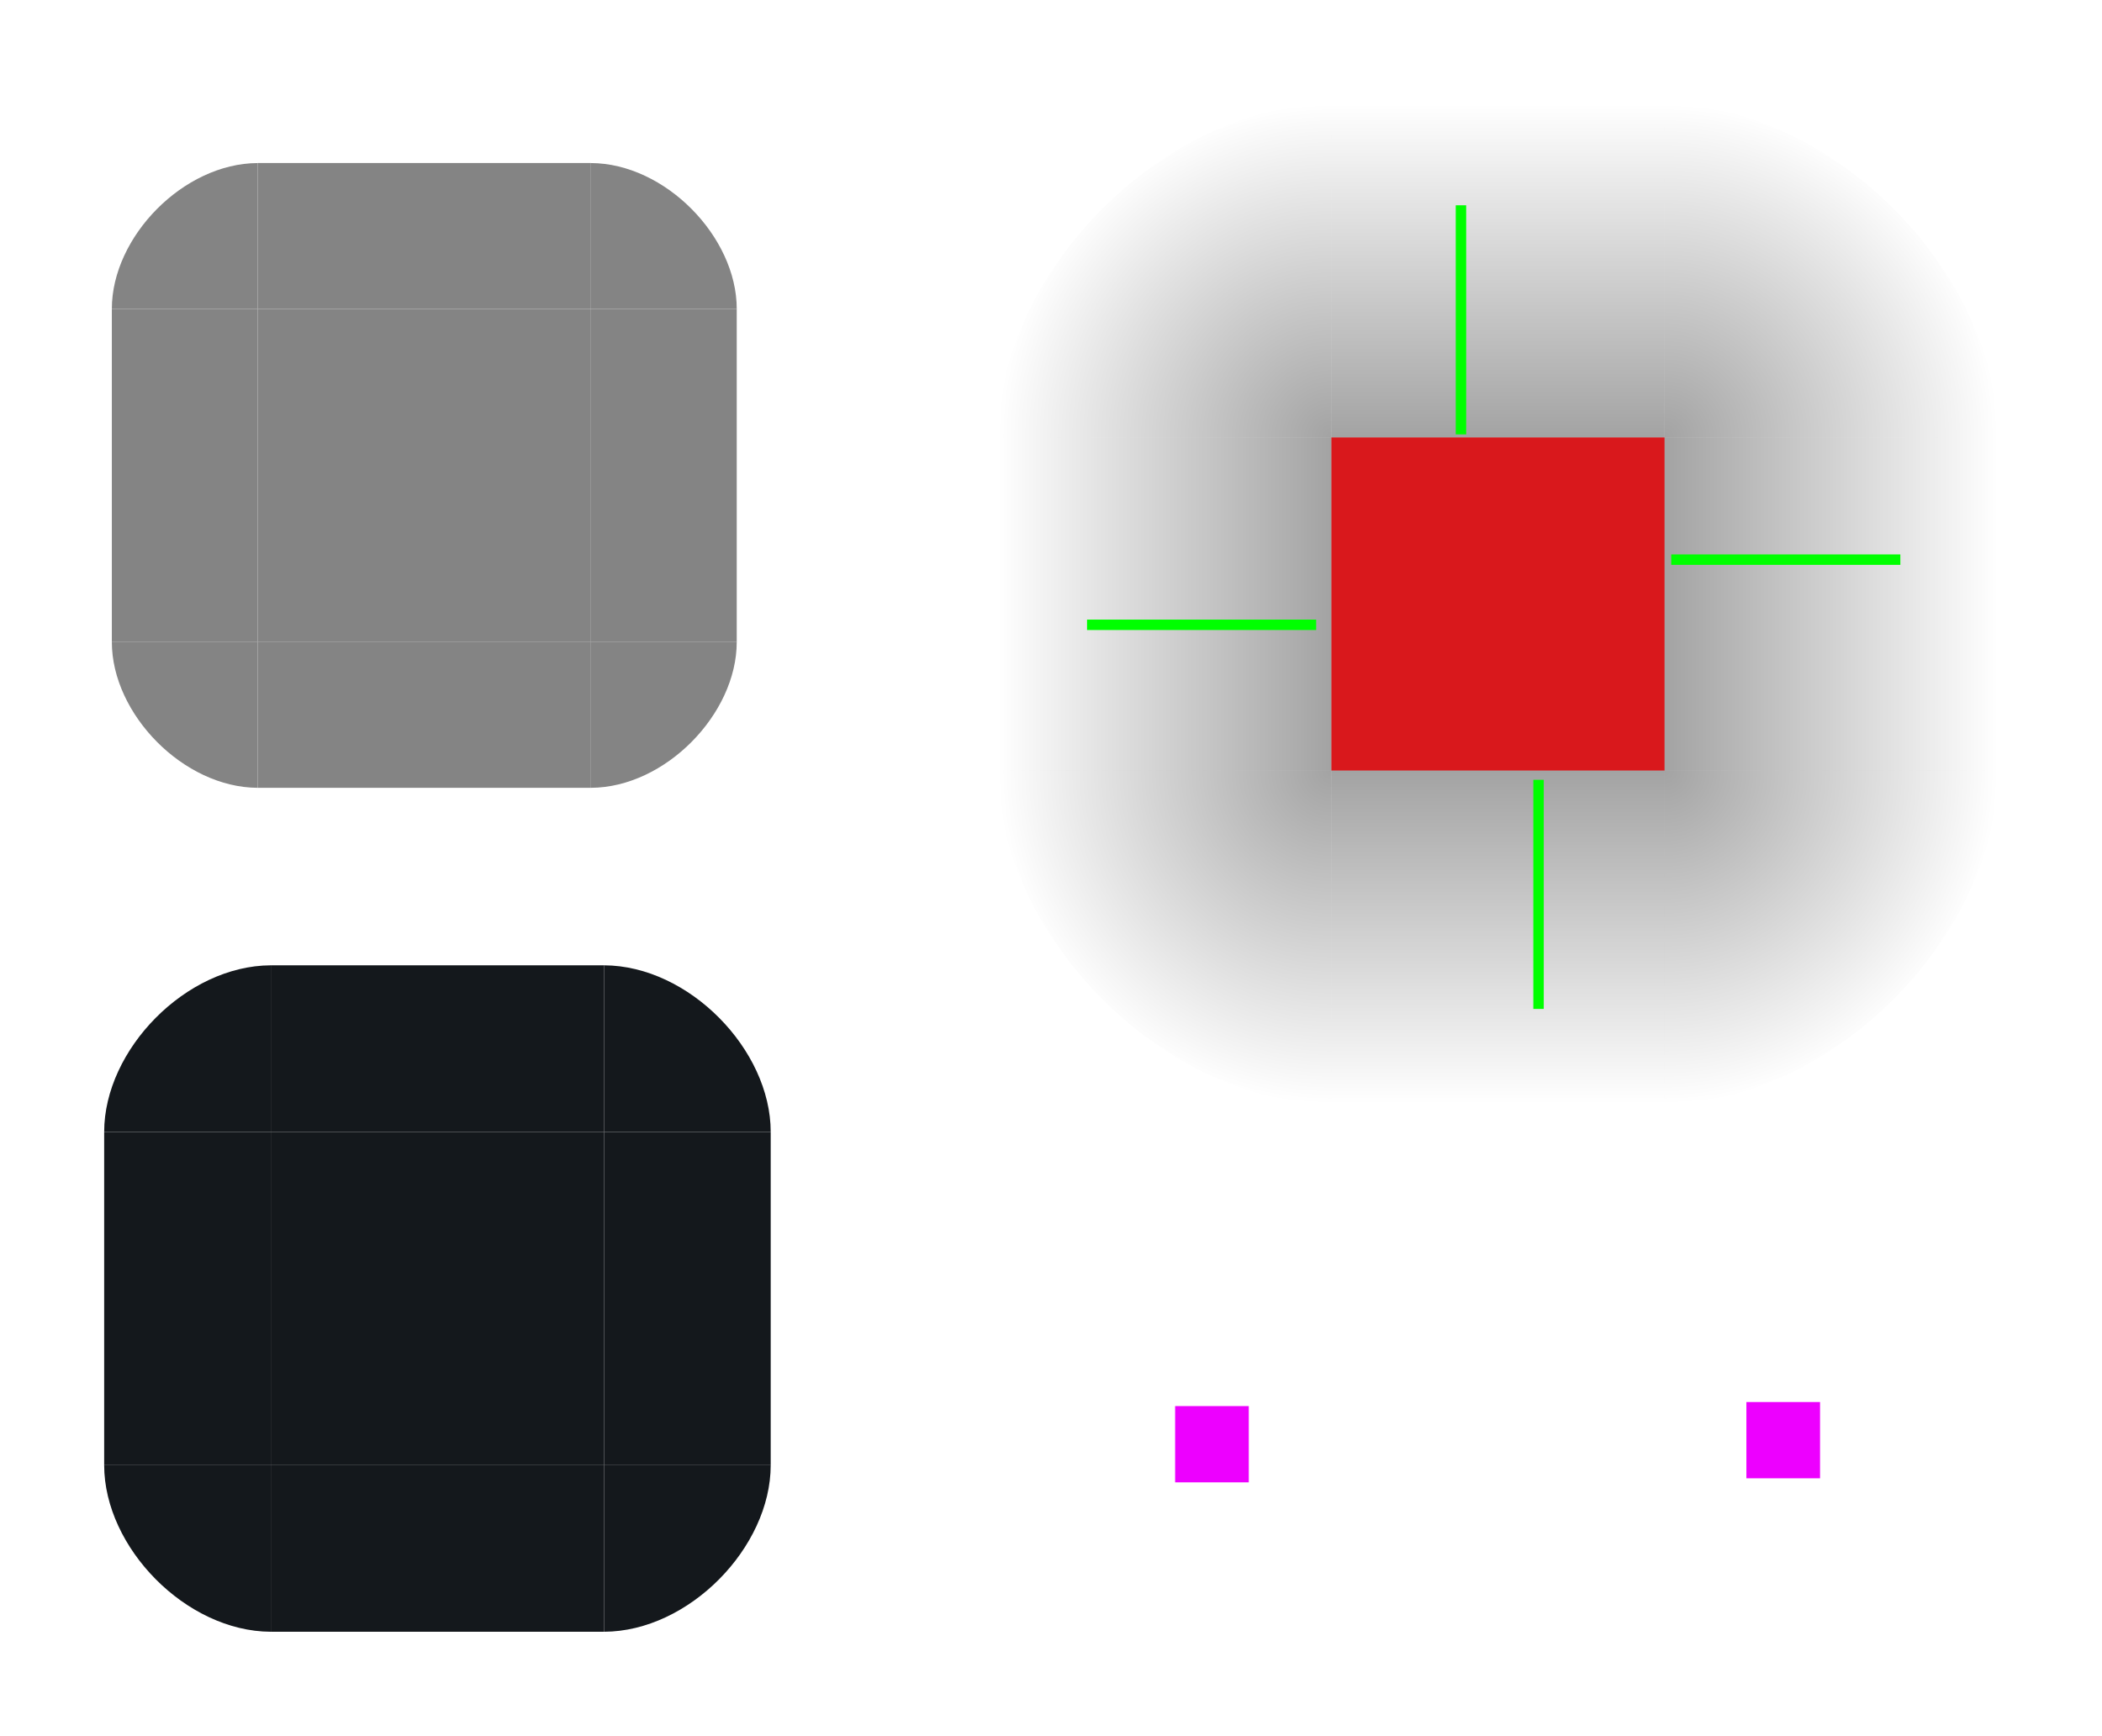
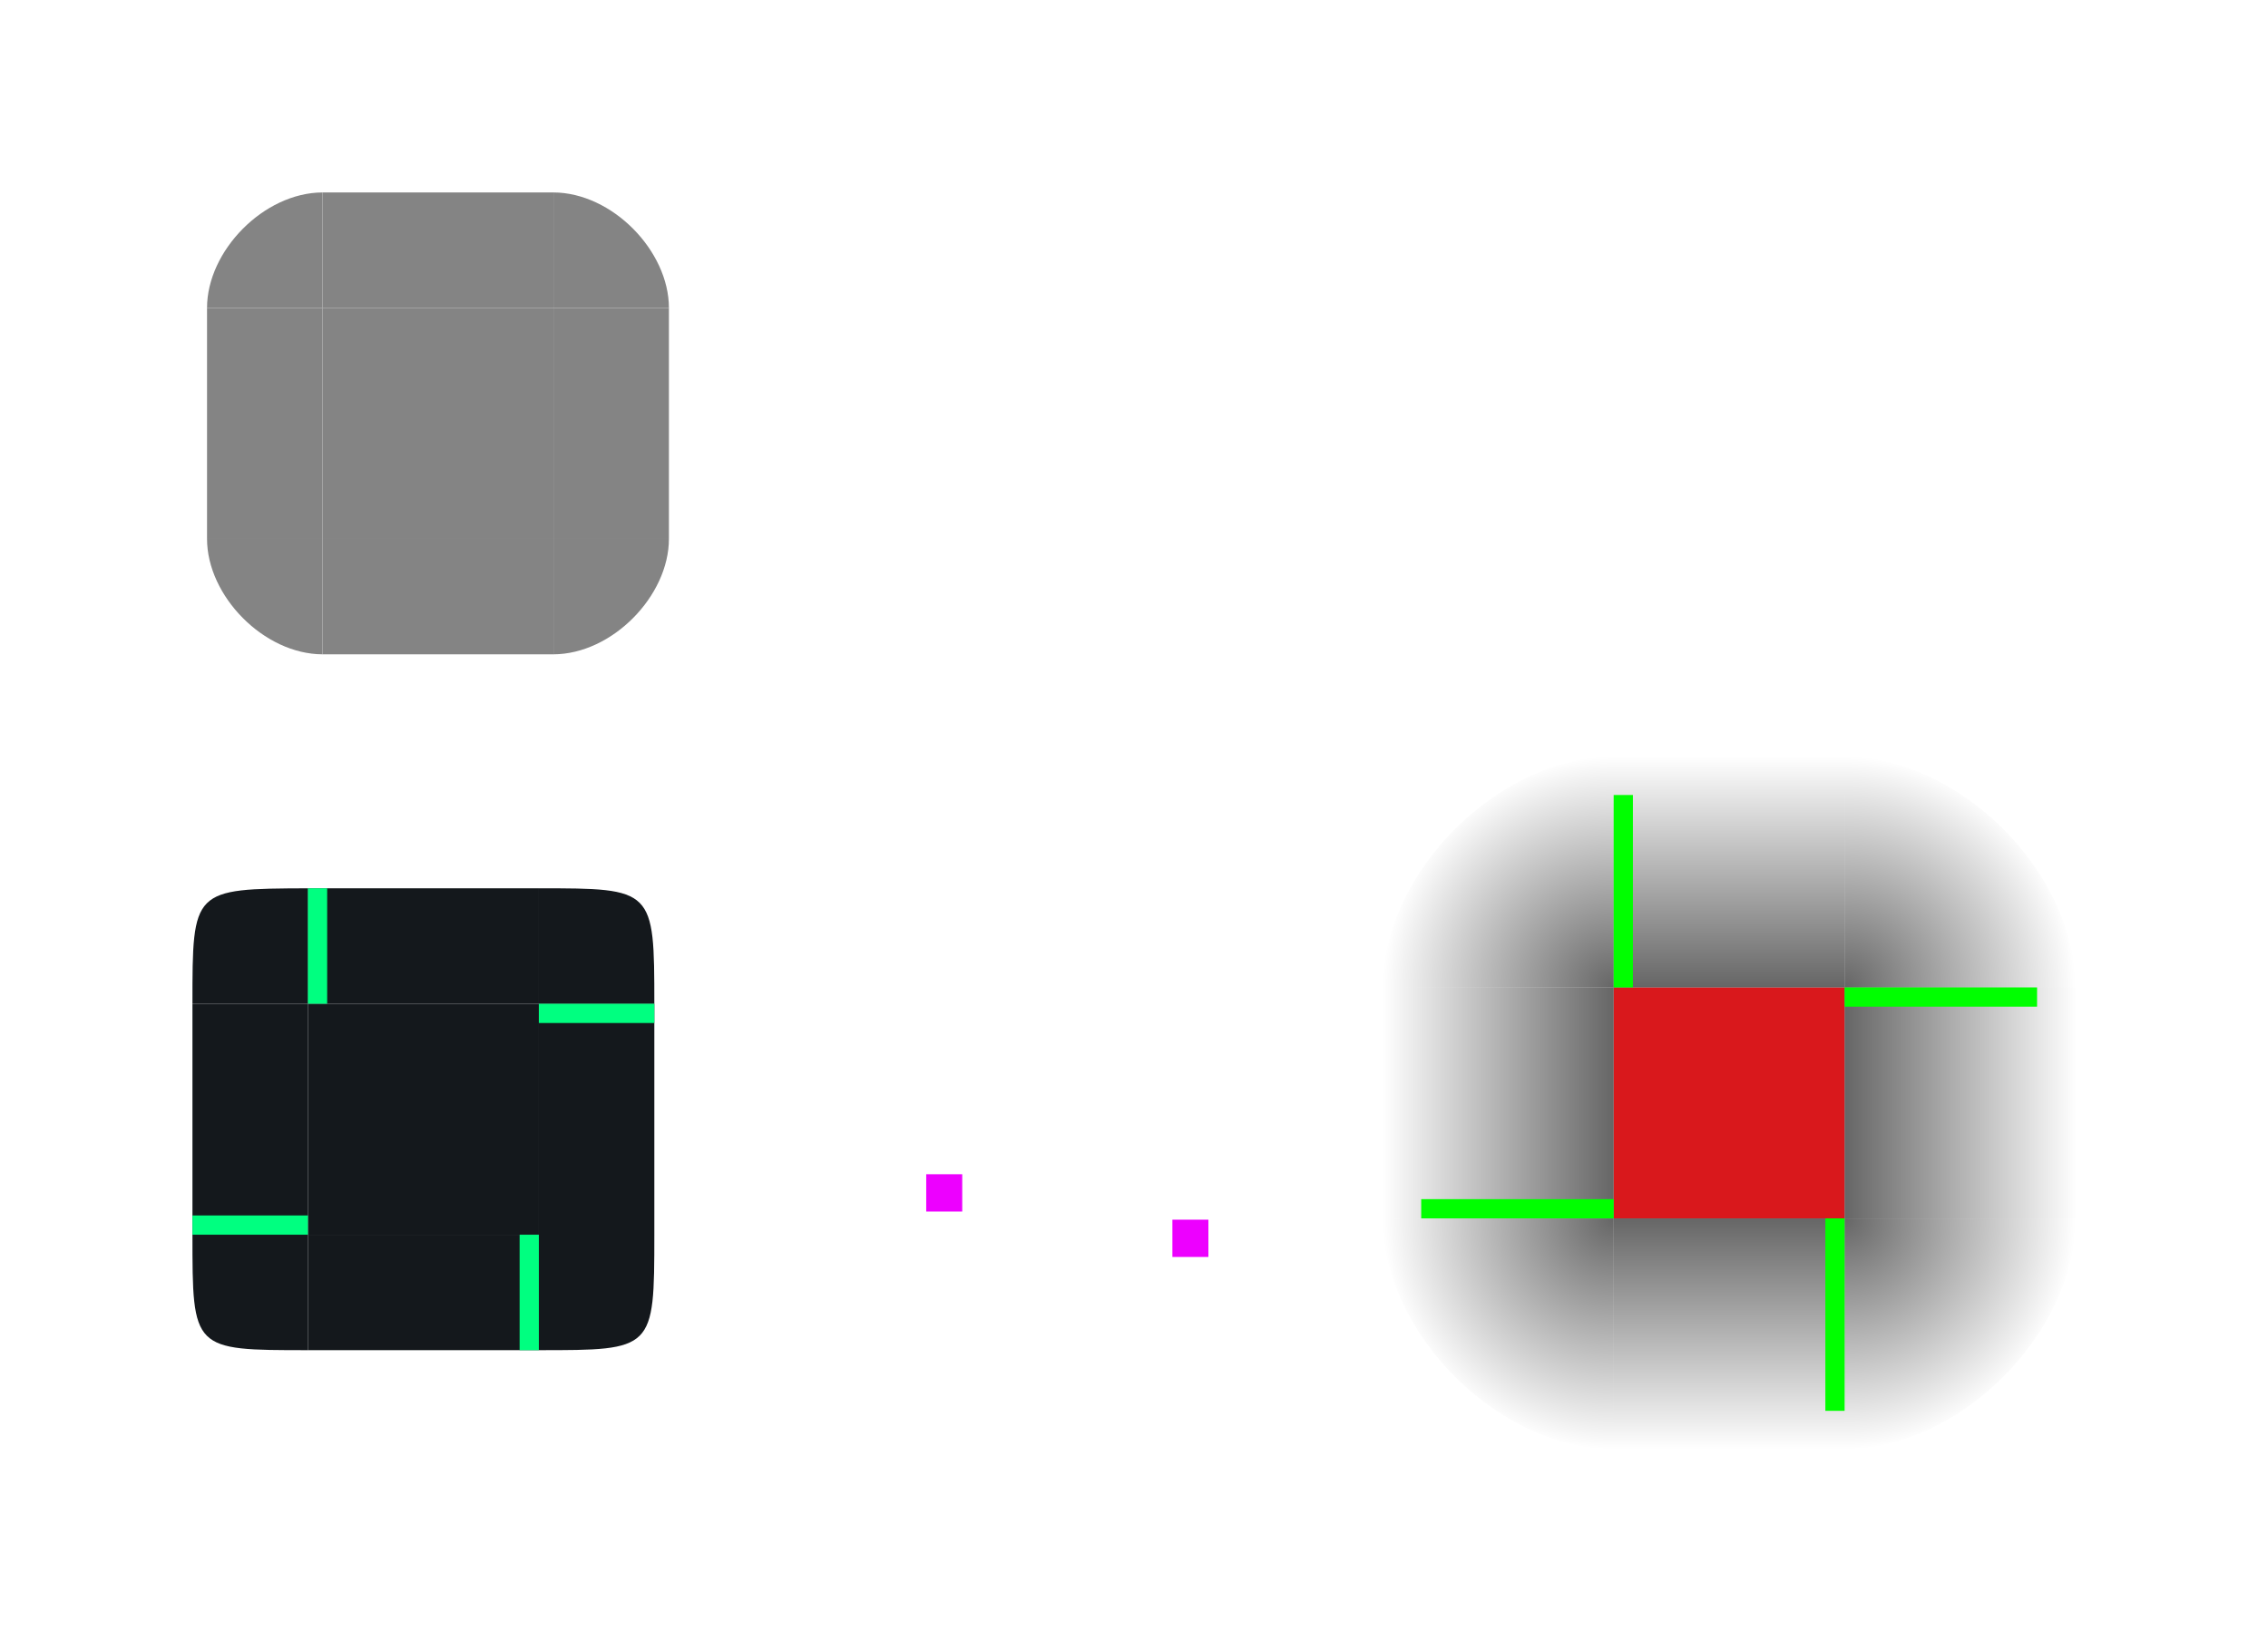
- <svg xmlns="http://www.w3.org/2000/svg" xmlns:ns1="http://www.openswatchbook.org/uri/2009/osb" xmlns:xlink="http://www.w3.org/1999/xlink" width="201.828" height="166.7" viewBox="0 0 53.4 44.106" version="1.1" id="svg8">
+ <svg xmlns="http://www.w3.org/2000/svg" xmlns:ns1="http://www.openswatchbook.org/uri/2009/osb" xmlns:xlink="http://www.w3.org/1999/xlink" width="117.848" height="85.31" viewBox="0 0 117.848 85.31" version="1.1" id="svg8">
  <defs id="defs2">
-     <linearGradient id="mask" ns1:paint="solid">
-       <stop style="stop-color:#848484;stop-opacity:1;" offset="0" id="stop1636" />
+     <linearGradient id="linearGradient2607">
+       <stop style="stop-color:#000000;stop-opacity:0.6" offset="0" id="stop2603" />
+       <stop style="stop-color:#020000;stop-opacity:0" offset="1" id="stop2605" />
+     </linearGradient>
+     <linearGradient id="linearGradient2601">
+       <stop style="stop-color:#000000;stop-opacity:0.6" offset="0" id="stop2597" />
+       <stop style="stop-color:#020000;stop-opacity:0" offset="1" id="stop2599" />
+     </linearGradient>
+     <linearGradient id="linearGradient2595">
+       <stop style="stop-color:#000000;stop-opacity:0.601" offset="0" id="stop2591" />
+       <stop style="stop-color:#000000;stop-opacity:0" offset="1" id="stop2593" />
+     </linearGradient>
+     <linearGradient id="linearGradient2589">
+       <stop style="stop-color:#000000;stop-opacity:0.601" offset="0" id="stop2585" />
+       <stop style="stop-color:#020000;stop-opacity:0" offset="1" id="stop2587" />
+     </linearGradient>
+     <linearGradient ns1:paint="solid" id="mask">
+       <stop id="stop1636" offset="0" style="stop-color:#848484;stop-opacity:1;" />
    </linearGradient>
    <linearGradient id="linearGradient1784">
-       <stop style="stop-color:#000000;stop-opacity:0.361" offset="0" id="stop1780" />
-       <stop style="stop-color:#020000;stop-opacity:0" offset="1" id="stop1782" />
+       <stop id="stop1780" offset="0" style="stop-color:#000000;stop-opacity:0.6" />
+       <stop id="stop1782" offset="1" style="stop-color:#020000;stop-opacity:0" />
    </linearGradient>
    <linearGradient id="linearGradient1774">
-       <stop style="stop-color:#000000;stop-opacity:0.361" offset="0" id="stop1770" />
-       <stop style="stop-color:#000000;stop-opacity:0" offset="1" id="stop1772" />
+       <stop id="stop1770" offset="0" style="stop-color:#000000;stop-opacity:0.601" />
+       <stop id="stop1772" offset="1" style="stop-color:#000000;stop-opacity:0" />
    </linearGradient>
    <linearGradient id="linearGradient1768">
-       <stop style="stop-color:#000000;stop-opacity:0.361" offset="0" id="stop1764" />
-       <stop style="stop-color:#000000;stop-opacity:0" offset="1" id="stop1766" />
+       <stop id="stop1764" offset="0" style="stop-color:#000000;stop-opacity:0.6" />
+       <stop id="stop1766" offset="1" style="stop-color:#000000;stop-opacity:0" />
    </linearGradient>
    <linearGradient id="linearGradient1590">
-       <stop id="stop1586" offset="0" style="stop-color:#000000;stop-opacity:0.361" />
-       <stop id="stop1588" offset="1" style="stop-color:#000000;stop-opacity:0" />
+       <stop style="stop-color:#000000;stop-opacity:0.6" offset="0" id="stop1586" />
+       <stop style="stop-color:#000000;stop-opacity:0" offset="1" id="stop1588" />
    </linearGradient>
-     <linearGradient ns1:paint="solid" id="background">
-       <stop id="stop1518" offset="0" style="stop-color:#14181c;stop-opacity:1;" />
+     <linearGradient id="background" ns1:paint="solid">
+       <stop style="stop-color:#14181c;stop-opacity:1;" offset="0" id="stop1518" />
    </linearGradient>
-     <linearGradient gradientUnits="userSpaceOnUse" y2="221.953" x2="26.741" y1="221.953" x1="18.274" id="linearGradient1522" xlink:href="#background" />
-     <linearGradient gradientUnits="userSpaceOnUse" y2="216.661" x2="28.857" y1="216.661" x1="26.741" id="linearGradient1528" xlink:href="#background" gradientTransform="matrix(2,0,0,1.999997,-26.74056,-217.7188)" />
-     <linearGradient gradientUnits="userSpaceOnUse" y2="-17.216" x2="226.186" y1="-17.216" x1="217.719" id="linearGradient1532" xlink:href="#background" gradientTransform="matrix(1,0,0,2,2.6246093e-6,18.2739)" />
-     <linearGradient gradientUnits="userSpaceOnUse" y2="227.244" x2="26.741" y1="227.244" x1="18.274" id="linearGradient1536" xlink:href="#background" gradientTransform="matrix(1,0,0,2,1.5682178e-6,-226.1861)" />
-     <linearGradient gradientUnits="userSpaceOnUse" y2="-27.799" x2="226.186" y1="-27.799" x1="217.719" id="linearGradient1560" xlink:href="#background" gradientTransform="matrix(1,0,0,2,0,26.74057)" />
-     <linearGradient gradientTransform="matrix(-2,0,0,1.999997,71.75504,-217.7187)" y2="216.661" x2="28.857" y1="216.661" x1="26.741" gradientUnits="userSpaceOnUse" id="linearGradient1576" xlink:href="#background" />
-     <linearGradient gradientTransform="matrix(2,0,0,-1.999997,-26.74056,661.6242)" y2="216.661" x2="28.857" y1="216.661" x1="26.741" gradientUnits="userSpaceOnUse" id="linearGradient1580" xlink:href="#background" />
-     <linearGradient y2="216.661" x2="28.857" y1="216.661" x1="26.741" gradientTransform="matrix(-2,0,0,-1.999997,71.75504,661.6242)" gradientUnits="userSpaceOnUse" id="linearGradient1584" xlink:href="#background" />
-     <linearGradient gradientTransform="matrix(1,0,0,2.666667,-2.67049,53.28134)" gradientUnits="userSpaceOnUse" y2="-43.286" x2="202.742" y1="-40.111" x1="202.742" id="linearGradient1592" xlink:href="#linearGradient1774" />
-     <linearGradient xlink:href="#linearGradient1590" id="linearGradient1758" gradientUnits="userSpaceOnUse" gradientTransform="matrix(1,0,0,2.666667,-2.670509,152.1799)" x1="202.742" y1="-40.111" x2="202.742" y2="-43.286" />
-     <linearGradient xlink:href="#linearGradient1768" id="linearGradient1762" gradientUnits="userSpaceOnUse" gradientTransform="matrix(1,0,0,2.666667,-157.5262,307.0355)" x1="202.742" y1="-40.111" x2="202.742" y2="-43.286" />
-     <linearGradient xlink:href="#linearGradient1768" id="linearGradient1778" gradientUnits="userSpaceOnUse" gradientTransform="matrix(1,0,0,2.666667,-157.5262,-101.5743)" x1="202.742" y1="-40.111" x2="202.742" y2="-43.286" />
-     <radialGradient xlink:href="#linearGradient1784" id="radialGradient1786" cx="57.876" cy="205.53" fx="57.876" fy="205.53" r="2.117" gradientTransform="matrix(4.000011,0,0,4.000014,-177.8235,-622.0494)" gradientUnits="userSpaceOnUse" />
-     <radialGradient xlink:href="#linearGradient1784" id="radialGradient1790" gradientUnits="userSpaceOnUse" gradientTransform="matrix(-4.000011,0,0,4.000014,276.722,-622.0494)" cx="57.876" cy="205.53" fx="57.876" fy="205.53" r="2.117" />
-     <radialGradient xlink:href="#linearGradient1784" id="radialGradient1794" gradientUnits="userSpaceOnUse" gradientTransform="matrix(4.000011,0,0,-4.000014,-177.8235,1030.659)" cx="57.876" cy="205.53" fx="57.876" fy="205.53" r="2.117" />
-     <radialGradient xlink:href="#linearGradient1784" id="radialGradient1798" gradientUnits="userSpaceOnUse" gradientTransform="matrix(-4.000011,0,0,-4.000014,276.722,1030.659)" cx="57.876" cy="205.53" fx="57.876" fy="205.53" r="2.117" />
-     <linearGradient xlink:href="#background" id="linearGradient1634" x1="18.274" y1="215.603" x2="26.741" y2="215.603" gradientUnits="userSpaceOnUse" />
-     <linearGradient xlink:href="#mask" id="linearGradient1640" x1="14.703" y1="203.316" x2="18.408" y2="203.316" gradientUnits="userSpaceOnUse" gradientTransform="translate(-0.4677217,3.808591)" />
-     <linearGradient xlink:href="#mask" id="linearGradient1642" x1="26.874" y1="203.316" x2="30.578" y2="203.316" gradientUnits="userSpaceOnUse" gradientTransform="translate(-0.4677217,3.808591)" />
-     <linearGradient xlink:href="#mask" id="linearGradient1644" x1="14.703" y1="191.145" x2="18.408" y2="191.145" gradientUnits="userSpaceOnUse" gradientTransform="translate(-0.4677217,3.808591)" />
-     <linearGradient xlink:href="#mask" id="linearGradient1646" x1="26.874" y1="191.145" x2="30.578" y2="191.145" gradientUnits="userSpaceOnUse" gradientTransform="translate(-0.4677217,3.808591)" />
-     <linearGradient xlink:href="#mask" id="linearGradient1648" x1="192.997" y1="-16.555" x2="201.464" y2="-16.555" gradientUnits="userSpaceOnUse" gradientTransform="translate(3.808591,0.4677217)" />
-     <linearGradient xlink:href="#mask" id="linearGradient1650" x1="192.997" y1="-28.726" x2="201.464" y2="-28.726" gradientUnits="userSpaceOnUse" gradientTransform="translate(3.808591,0.4677217)" />
-     <linearGradient xlink:href="#mask" id="linearGradient1652" x1="18.408" y1="203.316" x2="26.874" y2="203.316" gradientUnits="userSpaceOnUse" gradientTransform="translate(-0.4677217,3.808591)" />
-     <linearGradient xlink:href="#mask" id="linearGradient1654" x1="18.408" y1="191.145" x2="26.874" y2="191.145" gradientUnits="userSpaceOnUse" gradientTransform="translate(-0.4677217,3.808591)" />
-     <linearGradient xlink:href="#mask" id="linearGradient1656" x1="18.408" y1="197.23" x2="26.874" y2="197.23" gradientUnits="userSpaceOnUse" gradientTransform="translate(-0.4677217,3.808591)" />
+     <linearGradient xlink:href="#background" id="linearGradient1522" x1="18.274" y1="221.953" x2="26.741" y2="221.953" gradientUnits="userSpaceOnUse" />
+     <linearGradient gradientTransform="matrix(2,0,0,1.999997,-26.74056,-217.7188)" xlink:href="#background" id="linearGradient1528" x1="26.741" y1="216.661" x2="28.857" y2="216.661" gradientUnits="userSpaceOnUse" />
+     <linearGradient gradientTransform="matrix(1,0,0,2,3.2707031e-6,18.2739)" xlink:href="#background" id="linearGradient1532" x1="217.719" y1="-17.216" x2="226.186" y2="-17.216" gradientUnits="userSpaceOnUse" />
+     <linearGradient gradientTransform="matrix(1,0,0,2,1.613667e-6,-226.186)" xlink:href="#background" id="linearGradient1536" x1="18.274" y1="227.244" x2="26.741" y2="227.244" gradientUnits="userSpaceOnUse" />
+     <linearGradient gradientTransform="matrix(1,0,0,2,3.2285156e-7,26.74057)" xlink:href="#background" id="linearGradient1560" x1="217.719" y1="-27.799" x2="226.186" y2="-27.799" gradientUnits="userSpaceOnUse" />
+     <linearGradient xlink:href="#background" id="linearGradient1576" gradientUnits="userSpaceOnUse" x1="26.741" y1="216.661" x2="28.857" y2="216.661" gradientTransform="matrix(-2,0,0,1.999997,71.75504,-217.7188)" />
+     <linearGradient xlink:href="#background" id="linearGradient1580" gradientUnits="userSpaceOnUse" x1="26.741" y1="216.661" x2="28.857" y2="216.661" gradientTransform="matrix(2,0,0,-1.999997,-26.74056,661.6243)" />
+     <linearGradient xlink:href="#background" id="linearGradient1584" gradientUnits="userSpaceOnUse" gradientTransform="matrix(-2,0,0,-1.999997,71.75504,661.6243)" x1="26.741" y1="216.661" x2="28.857" y2="216.661" />
+     <linearGradient xlink:href="#linearGradient1774" id="linearGradient1592" x1="202.742" y1="-40.111" x2="202.742" y2="-43.306" gradientUnits="userSpaceOnUse" gradientTransform="matrix(1.417323,0,0,3.779527,-68.83644,52.91227)" />
+     <linearGradient y2="-43.286" x2="202.742" y1="-40.111" x1="202.742" gradientTransform="matrix(1.417323,0,0,3.779527,-68.83643,238.2925)" gradientUnits="userSpaceOnUse" id="linearGradient1758" xlink:href="#linearGradient1590" />
+     <linearGradient y2="-43.286" x2="202.742" y1="-40.111" x1="202.742" gradientTransform="matrix(1.417323,0,0,3.779527,-200.6609,370.117)" gradientUnits="userSpaceOnUse" id="linearGradient1762" xlink:href="#linearGradient2595" />
+     <linearGradient y2="-43.286" x2="202.742" y1="-40.111" x1="202.742" gradientTransform="matrix(1.417323,0,0,3.779527,-200.6609,-78.91218)" gradientUnits="userSpaceOnUse" id="linearGradient1778" xlink:href="#linearGradient1768" />
+     <radialGradient gradientUnits="userSpaceOnUse" gradientTransform="matrix(5.669306,0,0,5.669309,-229.4286,-946.6958)" r="2.117" fy="205.53" fx="57.876" cy="205.53" cx="57.876" id="radialGradient1786" xlink:href="#linearGradient2589" />
+     <radialGradient r="2.117" fy="205.53" fx="57.876" cy="205.53" cx="57.876" gradientTransform="matrix(-5.669307,0,0,5.669309,414.8089,-946.6958)" gradientUnits="userSpaceOnUse" id="radialGradient1790" xlink:href="#linearGradient2601" />
+     <radialGradient r="2.117" fy="205.53" fx="57.876" cy="205.53" cx="57.876" gradientTransform="matrix(5.669307,0,0,-5.669309,-229.4287,1395.725)" gradientUnits="userSpaceOnUse" id="radialGradient1794" xlink:href="#linearGradient1784" />
+     <radialGradient r="2.117" fy="205.53" fx="57.876" cy="205.53" cx="57.876" gradientTransform="matrix(-5.669307,0,0,-5.669309,414.8089,1395.725)" gradientUnits="userSpaceOnUse" id="radialGradient1798" xlink:href="#linearGradient2607" />
+     <linearGradient gradientTransform="translate(-3.4716797e-8,-5e-6)" gradientUnits="userSpaceOnUse" y2="215.603" x2="26.741" y1="215.603" x1="18.274" id="linearGradient1634" xlink:href="#background" />
+     <linearGradient gradientTransform="translate(0.7576144,-36.158)" y2="221.953" x2="26.741" y1="221.953" x1="18.274" gradientUnits="userSpaceOnUse" id="linearGradient905" xlink:href="#mask" />
+     <linearGradient y2="215.603" x2="26.741" y1="215.603" x1="18.274" gradientTransform="translate(0.7576144,-36.15801)" gradientUnits="userSpaceOnUse" id="linearGradient907" xlink:href="#mask" />
+     <linearGradient y2="227.244" x2="26.741" y1="227.244" x1="18.274" gradientTransform="matrix(1,0,0,2,0.757616,-262.344)" gradientUnits="userSpaceOnUse" id="linearGradient909" xlink:href="#mask" />
+     <linearGradient y2="-27.799" x2="226.186" y1="-27.799" x1="217.719" gradientTransform="matrix(1,0,0,2,-36.158,25.98296)" gradientUnits="userSpaceOnUse" id="linearGradient911" xlink:href="#mask" />
+     <linearGradient y2="-17.216" x2="226.186" y1="-17.216" x1="217.719" gradientTransform="matrix(1,0,0,2,-36.158,17.51629)" gradientUnits="userSpaceOnUse" id="linearGradient913" xlink:href="#mask" />
+     <linearGradient y2="216.661" x2="28.857" y1="216.661" x1="26.741" gradientTransform="matrix(2,0,0,1.999997,-25.98295,-253.8768)" gradientUnits="userSpaceOnUse" id="linearGradient915" xlink:href="#mask" />
+     <linearGradient y2="216.661" x2="28.857" y1="216.661" x1="26.741" gradientTransform="matrix(-2,0,0,1.999997,72.51265,-253.8767)" gradientUnits="userSpaceOnUse" id="linearGradient917" xlink:href="#mask" />
+     <linearGradient y2="216.661" x2="28.857" y1="216.661" x1="26.741" gradientTransform="matrix(2,0,0,-1.999997,-25.98295,625.4663)" gradientUnits="userSpaceOnUse" id="linearGradient919" xlink:href="#mask" />
+     <linearGradient y2="216.661" x2="28.857" y1="216.661" x1="26.741" gradientTransform="matrix(-2,0,0,-1.999997,72.51265,625.4663)" gradientUnits="userSpaceOnUse" id="linearGradient921" xlink:href="#mask" />
  </defs>
-   <g transform="translate(-11.39474,-188.9591)" id="layer1">
-     <rect style="opacity:1;fill:url(#linearGradient1522);fill-opacity:1;fill-rule:evenodd;stroke:none;stroke-width:0.066;stroke-linecap:butt;stroke-linejoin:round;stroke-miterlimit:4;stroke-dasharray:none;stroke-dashoffset:0;stroke-opacity:1;paint-order:normal" id="center" width="8.467" height="8.467" x="18.274" y="217.719" />
-     <rect y="213.486" x="18.274" height="4.233" width="8.467" id="top" style="opacity:1;fill:url(#linearGradient1634);fill-opacity:1;fill-rule:evenodd;stroke:none;stroke-width:0.047;stroke-linecap:butt;stroke-linejoin:round;stroke-miterlimit:4;stroke-dasharray:none;stroke-dashoffset:0;stroke-opacity:1;paint-order:normal" />
-     <rect style="opacity:1;fill:url(#linearGradient1536);fill-opacity:1;fill-rule:evenodd;stroke:none;stroke-width:0.047;stroke-linecap:butt;stroke-linejoin:round;stroke-miterlimit:4;stroke-dasharray:none;stroke-dashoffset:0;stroke-opacity:1;paint-order:normal" id="bottom" width="8.467" height="4.233" x="18.274" y="226.186" />
-     <rect y="-30.974" x="217.719" height="4.233" width="8.467" id="right" style="opacity:1;fill:url(#linearGradient1560);fill-opacity:1;fill-rule:evenodd;stroke:none;stroke-width:0.047;stroke-linecap:butt;stroke-linejoin:round;stroke-miterlimit:4;stroke-dasharray:none;stroke-dashoffset:0;stroke-opacity:1;paint-order:normal" transform="rotate(90)" />
-     <rect transform="rotate(90)" style="opacity:1;fill:url(#linearGradient1532);fill-opacity:1;fill-rule:evenodd;stroke:none;stroke-width:0.047;stroke-linecap:butt;stroke-linejoin:round;stroke-miterlimit:4;stroke-dasharray:none;stroke-dashoffset:0;stroke-opacity:1;paint-order:normal" id="left" width="8.467" height="4.233" x="217.719" y="-18.274" />
-     <path style="opacity:1;fill:url(#linearGradient1528);fill-opacity:1;fill-rule:evenodd;stroke:none;stroke-width:0.033;stroke-linecap:butt;stroke-linejoin:round;stroke-miterlimit:4;stroke-dasharray:none;stroke-dashoffset:0;stroke-opacity:1;paint-order:normal" d="M 30.974,217.719 H 26.741 v -4.233 c 2.155,0.008 4.233,2.142 4.233,4.233 z" id="topright" />
-     <rect y="200.072" x="45.216" height="8.467" width="8.467" id="shadow-center" style="opacity:1;fill:#d9181c;fill-opacity:1;fill-rule:evenodd;stroke:none;stroke-width:0.066;stroke-linecap:butt;stroke-linejoin:round;stroke-miterlimit:4;stroke-dasharray:none;stroke-dashoffset:0;stroke-opacity:1;paint-order:normal" />
-     <rect transform="rotate(90)" style="opacity:1;fill:url(#linearGradient1592);fill-opacity:1;fill-rule:evenodd;stroke:none;stroke-width:0.066;stroke-linecap:butt;stroke-linejoin:round;stroke-miterlimit:4;stroke-dasharray:none;stroke-dashoffset:0;stroke-opacity:1;paint-order:normal" id="shadow-right" width="8.467" height="8.467" x="200.072" y="-62.149" />
-     <path id="shadow-topright" d="M 62.149,200.072 H 53.683 v -8.467 c 4.234,0.016 8.467,4.264 8.467,8.467 z" style="opacity:1;fill:url(#radialGradient1786);fill-opacity:1;fill-rule:evenodd;stroke:none;stroke-width:0.066;stroke-linecap:butt;stroke-linejoin:round;stroke-miterlimit:4;stroke-dasharray:none;stroke-dashoffset:0;stroke-opacity:1;paint-order:normal" />
-     <path id="topleft" d="m 14.041,217.719 h 4.233 v -4.233 c -2.155,0.008 -4.233,2.142 -4.233,4.233 z" style="opacity:1;fill:url(#linearGradient1576);fill-opacity:1;fill-rule:evenodd;stroke:none;stroke-width:0.033;stroke-linecap:butt;stroke-linejoin:round;stroke-miterlimit:4;stroke-dasharray:none;stroke-dashoffset:0;stroke-opacity:1;paint-order:normal" />
-     <path id="bottomright" d="m 30.974,226.186 h -4.233 v 4.233 c 2.155,-0.008 4.233,-2.142 4.233,-4.233 z" style="opacity:1;fill:url(#linearGradient1580);fill-opacity:1;fill-rule:evenodd;stroke:none;stroke-width:0.033;stroke-linecap:butt;stroke-linejoin:round;stroke-miterlimit:4;stroke-dasharray:none;stroke-dashoffset:0;stroke-opacity:1;paint-order:normal" />
-     <path style="opacity:1;fill:url(#linearGradient1584);fill-opacity:1;fill-rule:evenodd;stroke:none;stroke-width:0.033;stroke-linecap:butt;stroke-linejoin:round;stroke-miterlimit:4;stroke-dasharray:none;stroke-dashoffset:0;stroke-opacity:1;paint-order:normal" d="m 14.041,226.186 h 4.233 v 4.233 c -2.155,-0.008 -4.233,-2.142 -4.233,-4.233 z" id="bottomleft" />
-     <rect y="196.806" x="17.94" height="8.467" width="8.467" id="mask-center" style="opacity:1;fill:url(#linearGradient1656);fill-opacity:1;fill-rule:evenodd;stroke:none;stroke-width:0.066;stroke-linecap:butt;stroke-linejoin:round;stroke-miterlimit:4;stroke-dasharray:none;stroke-dashoffset:0;stroke-opacity:1;paint-order:normal" />
-     <rect style="opacity:1;fill:url(#linearGradient1654);fill-opacity:1;fill-rule:evenodd;stroke:none;stroke-width:0.044;stroke-linecap:butt;stroke-linejoin:round;stroke-miterlimit:4;stroke-dasharray:none;stroke-dashoffset:0;stroke-opacity:1;paint-order:normal" id="mask-top" width="8.467" height="3.704" x="17.94" y="193.101" />
-     <rect y="205.272" x="17.94" height="3.704" width="8.467" id="mask-bottom" style="opacity:1;fill:url(#linearGradient1652);fill-opacity:1;fill-rule:evenodd;stroke:none;stroke-width:0.044;stroke-linecap:butt;stroke-linejoin:round;stroke-miterlimit:4;stroke-dasharray:none;stroke-dashoffset:0;stroke-opacity:1;paint-order:normal" />
-     <rect transform="rotate(90)" style="opacity:1;fill:url(#linearGradient1650);fill-opacity:1;fill-rule:evenodd;stroke:none;stroke-width:0.044;stroke-linecap:butt;stroke-linejoin:round;stroke-miterlimit:4;stroke-dasharray:none;stroke-dashoffset:0;stroke-opacity:1;paint-order:normal" id="mask-right" width="8.467" height="3.704" x="196.806" y="-30.111" />
-     <rect y="-17.94" x="196.806" height="3.704" width="8.467" id="mask-left" style="opacity:1;fill:url(#linearGradient1648);fill-opacity:1;fill-rule:evenodd;stroke:none;stroke-width:0.044;stroke-linecap:butt;stroke-linejoin:round;stroke-miterlimit:4;stroke-dasharray:none;stroke-dashoffset:0;stroke-opacity:1;paint-order:normal" transform="rotate(90)" />
-     <path id="mask-topright" d="m 30.111,196.806 h -3.704 v -3.704 c 1.886,0.008 3.704,1.874 3.704,3.704 z" style="opacity:1;fill:url(#linearGradient1646);fill-opacity:1;fill-rule:evenodd;stroke:none;stroke-width:0.029;stroke-linecap:butt;stroke-linejoin:round;stroke-miterlimit:4;stroke-dasharray:none;stroke-dashoffset:0;stroke-opacity:1;paint-order:normal" />
-     <path style="opacity:1;fill:url(#linearGradient1644);fill-opacity:1;fill-rule:evenodd;stroke:none;stroke-width:0.029;stroke-linecap:butt;stroke-linejoin:round;stroke-miterlimit:4;stroke-dasharray:none;stroke-dashoffset:0;stroke-opacity:1;paint-order:normal" d="m 14.236,196.806 h 3.704 v -3.704 c -1.886,0.008 -3.704,1.874 -3.704,3.704 z" id="mask-topleft" />
-     <path style="opacity:1;fill:url(#linearGradient1642);fill-opacity:1;fill-rule:evenodd;stroke:none;stroke-width:0.029;stroke-linecap:butt;stroke-linejoin:round;stroke-miterlimit:4;stroke-dasharray:none;stroke-dashoffset:0;stroke-opacity:1;paint-order:normal" d="m 30.111,205.272 h -3.704 v 3.704 c 1.886,-0.008 3.704,-1.874 3.704,-3.704 z" id="mask-bottomright" />
-     <path id="mask-bottomleft" d="m 14.236,205.272 h 3.704 v 3.704 c -1.886,-0.008 -3.704,-1.874 -3.704,-3.704 z" style="opacity:1;fill:url(#linearGradient1640);fill-opacity:1;fill-rule:evenodd;stroke:none;stroke-width:0.029;stroke-linecap:butt;stroke-linejoin:round;stroke-miterlimit:4;stroke-dasharray:none;stroke-dashoffset:0;stroke-opacity:1;paint-order:normal" />
-     <rect y="36.749" x="200.072" height="8.467" width="8.467" id="shadow-left" style="opacity:1;fill:url(#linearGradient1758);fill-opacity:1;fill-rule:evenodd;stroke:none;stroke-width:0.066;stroke-linecap:butt;stroke-linejoin:round;stroke-miterlimit:4;stroke-dasharray:none;stroke-dashoffset:0;stroke-opacity:1;paint-order:normal" transform="matrix(0,1,1,0,0,0)" />
-     <rect y="191.605" x="45.216" height="8.467" width="8.467" id="shadow-top" style="opacity:1;fill:url(#linearGradient1762);fill-opacity:1;fill-rule:evenodd;stroke:none;stroke-width:0.066;stroke-linecap:butt;stroke-linejoin:round;stroke-miterlimit:4;stroke-dasharray:none;stroke-dashoffset:0;stroke-opacity:1;paint-order:normal" />
-     <rect style="opacity:1;fill:url(#linearGradient1778);fill-opacity:1;fill-rule:evenodd;stroke:none;stroke-width:0.066;stroke-linecap:butt;stroke-linejoin:round;stroke-miterlimit:4;stroke-dasharray:none;stroke-dashoffset:0;stroke-opacity:1;paint-order:normal" id="shadow-bottom" width="8.467" height="8.467" x="45.216" y="-217.005" transform="scale(1,-1)" />
-     <path style="opacity:1;fill:url(#radialGradient1790);fill-opacity:1;fill-rule:evenodd;stroke:none;stroke-width:0.066;stroke-linecap:butt;stroke-linejoin:round;stroke-miterlimit:4;stroke-dasharray:none;stroke-dashoffset:0;stroke-opacity:1;paint-order:normal" d="m 36.749,200.072 h 8.467 v -8.467 c -4.234,0.016 -8.467,4.264 -8.467,8.467 z" id="shadow-topleft" />
-     <path style="opacity:1;fill:url(#radialGradient1794);fill-opacity:1;fill-rule:evenodd;stroke:none;stroke-width:0.066;stroke-linecap:butt;stroke-linejoin:round;stroke-miterlimit:4;stroke-dasharray:none;stroke-dashoffset:0;stroke-opacity:1;paint-order:normal" d="m 62.149,208.538 h -8.467 v 8.467 c 4.234,-0.016 8.467,-4.264 8.467,-8.467 z" id="shadow-bottomright" />
-     <path style="opacity:1;fill:url(#radialGradient1798);fill-opacity:1;fill-rule:evenodd;stroke:none;stroke-width:0.066;stroke-linecap:butt;stroke-linejoin:round;stroke-miterlimit:4;stroke-dasharray:none;stroke-dashoffset:0;stroke-opacity:1;paint-order:normal" d="m 36.749,208.538 h 8.467 v 8.467 c -4.234,-0.016 -8.467,-4.264 -8.467,-8.467 z" id="shadow-bottomleft" />
-     <rect transform="rotate(90)" style="opacity:1;fill:#00ff00;fill-opacity:1;fill-rule:evenodd;stroke:none;stroke-width:0.689;stroke-linecap:butt;stroke-linejoin:round;stroke-miterlimit:4;stroke-dasharray:none;stroke-dashoffset:0;stroke-opacity:1;paint-order:normal" id="shadow-hint-top-margin" width="5.821" height="0.265" x="194.175" y="-48.642" />
-     <rect style="opacity:1;fill:#00ff00;fill-opacity:1;fill-rule:evenodd;stroke:none;stroke-width:0.689;stroke-linecap:butt;stroke-linejoin:round;stroke-miterlimit:4;stroke-dasharray:none;stroke-dashoffset:0;stroke-opacity:1;paint-order:normal" id="shadow-hint-right-margin" width="5.821" height="0.265" x="53.851" y="203.046" />
-     <rect y="-50.613" x="208.773" height="0.265" width="5.821" id="shadow-hint-bottom-margin" style="opacity:1;fill:#00ff00;fill-opacity:1;fill-rule:evenodd;stroke:none;stroke-width:0.689;stroke-linecap:butt;stroke-linejoin:round;stroke-miterlimit:4;stroke-dasharray:none;stroke-dashoffset:0;stroke-opacity:1;paint-order:normal" transform="rotate(90)" />
-     <rect y="204.702" x="39.01" height="0.265" width="5.821" id="shadow-hint-left-margin" style="opacity:1;fill:#00ff00;fill-opacity:1;fill-rule:evenodd;stroke:none;stroke-width:0.689;stroke-linecap:butt;stroke-linejoin:round;stroke-miterlimit:4;stroke-dasharray:none;stroke-dashoffset:0;stroke-opacity:1;paint-order:normal" />
-     <rect style="opacity:1;fill:#ed00ff;fill-opacity:1;fill-rule:evenodd;stroke:none;stroke-width:0.573;stroke-linecap:butt;stroke-linejoin:round;stroke-miterlimit:4;stroke-dasharray:none;stroke-dashoffset:0;stroke-opacity:1;paint-order:normal" id="hint-stretch-borders" width="1.871" height="1.938" x="41.248" y="224.685" />
-     <rect y="224.582" x="55.761" height="1.938" width="1.871" id="hint-tile-center" style="opacity:1;fill:#ed00ff;fill-opacity:1;fill-rule:evenodd;stroke:none;stroke-width:0.573;stroke-linecap:butt;stroke-linejoin:round;stroke-miterlimit:4;stroke-dasharray:none;stroke-dashoffset:0;stroke-opacity:1;paint-order:normal" />
+   <g id="layer1" transform="translate(-2.842115,-167.2051)">
+     <rect y="219.363" x="18.842" height="12" width="12" id="center" style="opacity:1;fill:url(#linearGradient1522);fill-opacity:1;fill-rule:evenodd;stroke:none;stroke-width:0.066;stroke-linecap:butt;stroke-linejoin:round;stroke-miterlimit:4;stroke-dasharray:none;stroke-dashoffset:0;stroke-opacity:1;paint-order:normal" />
+     <rect style="opacity:1;fill:url(#linearGradient1634);fill-opacity:1;fill-rule:evenodd;stroke:none;stroke-width:0.047;stroke-linecap:butt;stroke-linejoin:round;stroke-miterlimit:4;stroke-dasharray:none;stroke-dashoffset:0;stroke-opacity:1;paint-order:normal" id="top" width="12" height="6" x="18.842" y="213.363" />
+     <rect y="231.363" x="18.842" height="6" width="12" id="bottom" style="opacity:1;fill:url(#linearGradient1536);fill-opacity:1;fill-rule:evenodd;stroke:none;stroke-width:0.047;stroke-linecap:butt;stroke-linejoin:round;stroke-miterlimit:4;stroke-dasharray:none;stroke-dashoffset:0;stroke-opacity:1;paint-order:normal" />
+     <rect transform="rotate(90)" style="opacity:1;fill:url(#linearGradient1560);fill-opacity:1;fill-rule:evenodd;stroke:none;stroke-width:0.047;stroke-linecap:butt;stroke-linejoin:round;stroke-miterlimit:4;stroke-dasharray:none;stroke-dashoffset:0;stroke-opacity:1;paint-order:normal" id="right" width="12" height="6" x="219.363" y="-36.842" />
+     <rect y="-18.842" x="219.363" height="6" width="12" id="left" style="opacity:1;fill:url(#linearGradient1532);fill-opacity:1;fill-rule:evenodd;stroke:none;stroke-width:0.047;stroke-linecap:butt;stroke-linejoin:round;stroke-miterlimit:4;stroke-dasharray:none;stroke-dashoffset:0;stroke-opacity:1;paint-order:normal" transform="rotate(90)" />
+     <path id="topright" d="m 36.842,219.363 h -6 v -6 c 5.963,0 6,0.016 6,6 z" style="opacity:1;fill:url(#linearGradient1528);fill-opacity:1;fill-rule:evenodd;stroke:none;stroke-width:0.033;stroke-linecap:butt;stroke-linejoin:round;stroke-miterlimit:4;stroke-dasharray:none;stroke-dashoffset:0;stroke-opacity:1;paint-order:normal" />
+     <rect style="opacity:1;fill:#d9181c;fill-opacity:1;fill-rule:evenodd;stroke:none;stroke-width:0.066;stroke-linecap:butt;stroke-linejoin:round;stroke-miterlimit:4;stroke-dasharray:none;stroke-dashoffset:0;stroke-opacity:1;paint-order:normal" id="shadow-center" width="12" height="12" x="86.69" y="218.515" />
+     <rect y="-110.69" x="218.515" height="12" width="12" id="shadow-right" style="opacity:1;fill:url(#linearGradient1592);fill-opacity:1;fill-rule:evenodd;stroke:none;stroke-width:0.066;stroke-linecap:butt;stroke-linejoin:round;stroke-miterlimit:4;stroke-dasharray:none;stroke-dashoffset:0;stroke-opacity:1;paint-order:normal" transform="rotate(90)" />
+     <path style="opacity:1;fill:url(#radialGradient1786);fill-opacity:1;fill-rule:evenodd;stroke:none;stroke-width:0.066;stroke-linecap:butt;stroke-linejoin:round;stroke-miterlimit:4;stroke-dasharray:none;stroke-dashoffset:0;stroke-opacity:1;paint-order:normal" d="M 110.69,218.515 H 98.69 v -12 c 6.001,0.023 12,6.043 12,12 z" id="shadow-topright" />
+     <path style="opacity:1;fill:url(#linearGradient1576);fill-opacity:1;fill-rule:evenodd;stroke:none;stroke-width:0.033;stroke-linecap:butt;stroke-linejoin:round;stroke-miterlimit:4;stroke-dasharray:none;stroke-dashoffset:0;stroke-opacity:1;paint-order:normal" d="m 12.842,219.363 h 6 v -6 c -6.002,0.022 -6,0.054 -6,6 z" id="topleft" />
+     <path style="opacity:1;fill:url(#linearGradient1580);fill-opacity:1;fill-rule:evenodd;stroke:none;stroke-width:0.033;stroke-linecap:butt;stroke-linejoin:round;stroke-miterlimit:4;stroke-dasharray:none;stroke-dashoffset:0;stroke-opacity:1;paint-order:normal" d="m 36.842,231.363 h -6 v 6 c 5.967,0 6,-0.003 6,-6 z" id="bottomright" />
+     <path id="bottomleft" d="m 12.842,231.363 h 6 v 6 c -6.003,0 -6,-0.003 -6,-6 z" style="opacity:1;fill:url(#linearGradient1584);fill-opacity:1;fill-rule:evenodd;stroke:none;stroke-width:0.033;stroke-linecap:butt;stroke-linejoin:round;stroke-miterlimit:4;stroke-dasharray:none;stroke-dashoffset:0;stroke-opacity:1;paint-order:normal" />
+     <rect transform="matrix(0,1,1,0,0,0)" style="opacity:1;fill:url(#linearGradient1758);fill-opacity:1;fill-rule:evenodd;stroke:none;stroke-width:0.066;stroke-linecap:butt;stroke-linejoin:round;stroke-miterlimit:4;stroke-dasharray:none;stroke-dashoffset:0;stroke-opacity:1;paint-order:normal" id="shadow-left" width="12" height="12" x="218.515" y="74.69" />
+     <rect style="opacity:1;fill:url(#linearGradient1762);fill-opacity:1;fill-rule:evenodd;stroke:none;stroke-width:0.066;stroke-linecap:butt;stroke-linejoin:round;stroke-miterlimit:4;stroke-dasharray:none;stroke-dashoffset:0;stroke-opacity:1;paint-order:normal" id="shadow-top" width="12" height="12" x="86.69" y="206.515" />
+     <rect transform="scale(1,-1)" y="-242.515" x="86.69" height="12" width="12" id="shadow-bottom" style="opacity:1;fill:url(#linearGradient1778);fill-opacity:1;fill-rule:evenodd;stroke:none;stroke-width:0.066;stroke-linecap:butt;stroke-linejoin:round;stroke-miterlimit:4;stroke-dasharray:none;stroke-dashoffset:0;stroke-opacity:1;paint-order:normal" />
+     <path id="shadow-topleft" d="m 74.69,218.515 h 12 v -12 c -6.001,0.023 -12,6.043 -12,12 z" style="opacity:1;fill:url(#radialGradient1790);fill-opacity:1;fill-rule:evenodd;stroke:none;stroke-width:0.066;stroke-linecap:butt;stroke-linejoin:round;stroke-miterlimit:4;stroke-dasharray:none;stroke-dashoffset:0;stroke-opacity:1;paint-order:normal" />
+     <path id="shadow-bottomright" d="M 110.69,230.515 H 98.69 v 12 c 6.001,-0.023 12,-6.043 12,-12 z" style="opacity:1;fill:url(#radialGradient1794);fill-opacity:1;fill-rule:evenodd;stroke:none;stroke-width:0.066;stroke-linecap:butt;stroke-linejoin:round;stroke-miterlimit:4;stroke-dasharray:none;stroke-dashoffset:0;stroke-opacity:1;paint-order:normal" />
+     <path id="shadow-bottomleft" d="m 74.69,230.515 h 12 v 12 c -6.001,-0.023 -12,-6.043 -12,-12 z" style="opacity:1;fill:url(#radialGradient1798);fill-opacity:1;fill-rule:evenodd;stroke:none;stroke-width:0.066;stroke-linecap:butt;stroke-linejoin:round;stroke-miterlimit:4;stroke-dasharray:none;stroke-dashoffset:0;stroke-opacity:1;paint-order:normal" />
+     <rect y="-87.69" x="208.515" height="1" width="10" id="shadow-hint-top-margin" style="opacity:1;fill:#00ff00;fill-opacity:1;fill-rule:evenodd;stroke:none;stroke-width:0.689;stroke-linecap:butt;stroke-linejoin:round;stroke-miterlimit:4;stroke-dasharray:none;stroke-dashoffset:0;stroke-opacity:1;paint-order:normal" transform="rotate(90)" />
+     <rect y="218.515" x="98.69" height="1" width="10" id="shadow-hint-right-margin" style="opacity:1;fill:#00ff00;fill-opacity:1;fill-rule:evenodd;stroke:none;stroke-width:0.689;stroke-linecap:butt;stroke-linejoin:round;stroke-miterlimit:4;stroke-dasharray:none;stroke-dashoffset:0;stroke-opacity:1;paint-order:normal" />
+     <rect transform="rotate(90)" style="opacity:1;fill:#00ff00;fill-opacity:1;fill-rule:evenodd;stroke:none;stroke-width:0.689;stroke-linecap:butt;stroke-linejoin:round;stroke-miterlimit:4;stroke-dasharray:none;stroke-dashoffset:0;stroke-opacity:1;paint-order:normal" id="shadow-hint-bottom-margin" width="10" height="1" x="230.515" y="-98.69" />
+     <rect style="opacity:1;fill:#00ff00;fill-opacity:1;fill-rule:evenodd;stroke:none;stroke-width:0.689;stroke-linecap:butt;stroke-linejoin:round;stroke-miterlimit:4;stroke-dasharray:none;stroke-dashoffset:0;stroke-opacity:1;paint-order:normal" id="shadow-hint-left-margin" width="10" height="1" x="76.69" y="229.515" />
+     <rect y="228.221" x="50.97" height="1.938" width="1.871" id="hint-stretch-borders" style="opacity:1;fill:#ed00ff;fill-opacity:1;fill-rule:evenodd;stroke:none;stroke-width:0.573;stroke-linecap:butt;stroke-linejoin:round;stroke-miterlimit:4;stroke-dasharray:none;stroke-dashoffset:0;stroke-opacity:1;paint-order:normal" />
+     <rect style="opacity:1;fill:#ed00ff;fill-opacity:1;fill-rule:evenodd;stroke:none;stroke-width:0.573;stroke-linecap:butt;stroke-linejoin:round;stroke-miterlimit:4;stroke-dasharray:none;stroke-dashoffset:0;stroke-opacity:1;paint-order:normal" id="hint-tile-center" width="1.871" height="1.938" x="63.761" y="230.582" />
+     <rect style="opacity:1;fill:url(#linearGradient905);fill-opacity:1;fill-rule:evenodd;stroke:none;stroke-width:0.066;stroke-linecap:butt;stroke-linejoin:round;stroke-miterlimit:4;stroke-dasharray:none;stroke-dashoffset:0;stroke-opacity:1;paint-order:normal" id="mask-center" width="12" height="12" x="19.6" y="183.205" />
+     <rect y="177.205" x="19.6" height="6" width="12" id="mask-top" style="opacity:1;fill:url(#linearGradient907);fill-opacity:1;fill-rule:evenodd;stroke:none;stroke-width:0.047;stroke-linecap:butt;stroke-linejoin:round;stroke-miterlimit:4;stroke-dasharray:none;stroke-dashoffset:0;stroke-opacity:1;paint-order:normal" />
+     <rect style="opacity:1;fill:url(#linearGradient909);fill-opacity:1;fill-rule:evenodd;stroke:none;stroke-width:0.047;stroke-linecap:butt;stroke-linejoin:round;stroke-miterlimit:4;stroke-dasharray:none;stroke-dashoffset:0;stroke-opacity:1;paint-order:normal" id="mask-bottom" width="12" height="6" x="19.6" y="195.205" />
+     <rect y="-37.6" x="183.205" height="6" width="12" id="mask-right" style="opacity:1;fill:url(#linearGradient911);fill-opacity:1;fill-rule:evenodd;stroke:none;stroke-width:0.047;stroke-linecap:butt;stroke-linejoin:round;stroke-miterlimit:4;stroke-dasharray:none;stroke-dashoffset:0;stroke-opacity:1;paint-order:normal" transform="rotate(90)" />
+     <rect transform="rotate(90)" style="opacity:1;fill:url(#linearGradient913);fill-opacity:1;fill-rule:evenodd;stroke:none;stroke-width:0.047;stroke-linecap:butt;stroke-linejoin:round;stroke-miterlimit:4;stroke-dasharray:none;stroke-dashoffset:0;stroke-opacity:1;paint-order:normal" id="mask-left" width="12" height="6" x="183.205" y="-19.6" />
+     <path style="opacity:1;fill:url(#linearGradient915);fill-opacity:1;fill-rule:evenodd;stroke:none;stroke-width:0.033;stroke-linecap:butt;stroke-linejoin:round;stroke-miterlimit:4;stroke-dasharray:none;stroke-dashoffset:0;stroke-opacity:1;paint-order:normal" d="m 37.6,183.205 h -6 v -6 c 3.054,0.011 6,3.036 6,6 z" id="mask-topright" />
+     <path id="mask-topleft" d="m 13.6,183.205 h 6 v -6 c -3.054,0.011 -6,3.036 -6,6 z" style="opacity:1;fill:url(#linearGradient917);fill-opacity:1;fill-rule:evenodd;stroke:none;stroke-width:0.033;stroke-linecap:butt;stroke-linejoin:round;stroke-miterlimit:4;stroke-dasharray:none;stroke-dashoffset:0;stroke-opacity:1;paint-order:normal" />
+     <path id="mask-bottomright" d="m 37.6,195.205 h -6 v 6 c 3.054,-0.011 6,-3.036 6,-6 z" style="opacity:1;fill:url(#linearGradient919);fill-opacity:1;fill-rule:evenodd;stroke:none;stroke-width:0.033;stroke-linecap:butt;stroke-linejoin:round;stroke-miterlimit:4;stroke-dasharray:none;stroke-dashoffset:0;stroke-opacity:1;paint-order:normal" />
+     <path style="opacity:1;fill:url(#linearGradient921);fill-opacity:1;fill-rule:evenodd;stroke:none;stroke-width:0.033;stroke-linecap:butt;stroke-linejoin:round;stroke-miterlimit:4;stroke-dasharray:none;stroke-dashoffset:0;stroke-opacity:1;paint-order:normal" d="m 13.6,195.205 h 6 v 6 c -3.054,-0.011 -6,-3.036 -6,-6 z" id="mask-bottomleft" />
+     <rect style="fill:#00ff80;fill-opacity:1;stroke:none;stroke-width:1" id="hint-top-margin" width="1" height="6" x="18.842" y="213.363" />
+     <rect y="231.363" x="29.842" height="6" width="1" id="hint-bottom-margin" style="fill:#00ff80;fill-opacity:1;stroke:none;stroke-width:1" />
+     <rect y="-36.842" x="219.363" height="6" width="1" id="hint-right-margin" style="fill:#00ff80;fill-opacity:1;stroke:none;stroke-width:1" transform="rotate(90)" />
+     <rect style="fill:#00ff80;fill-opacity:1;stroke:none;stroke-width:1" id="hint-left-margin" width="1" height="6" x="230.363" y="-18.842" transform="rotate(90)" />
  </g>
</svg>
